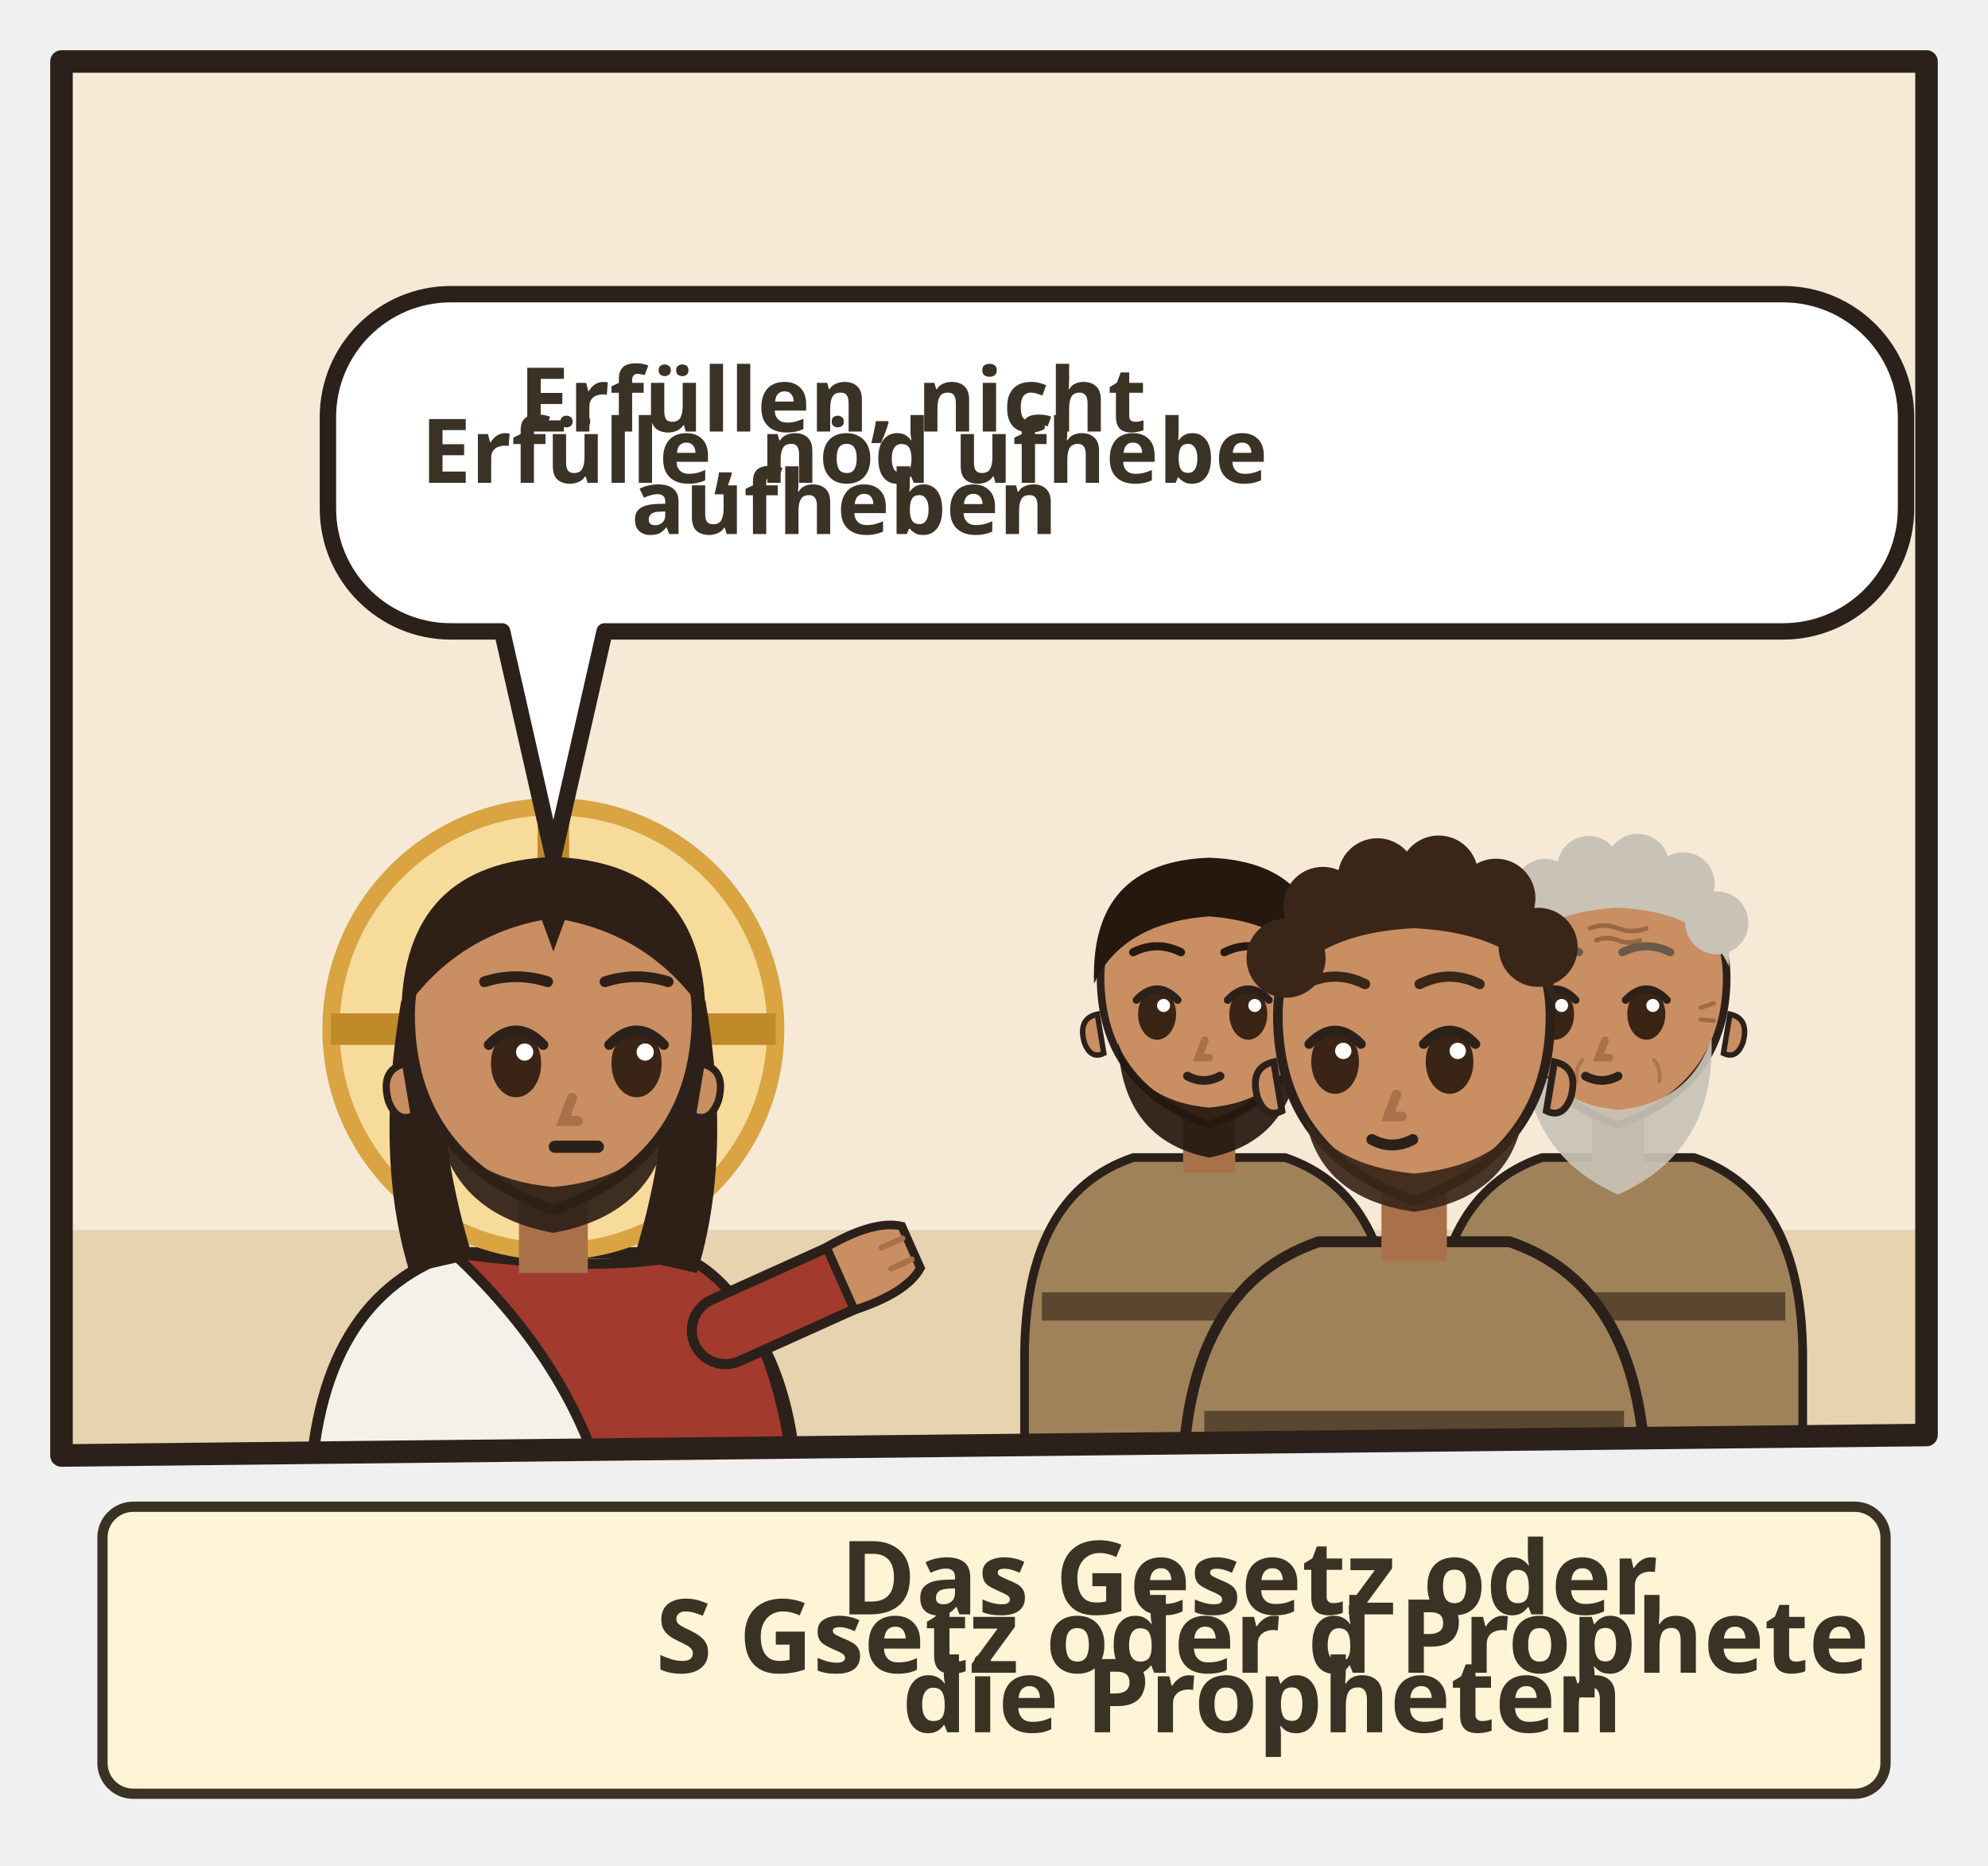
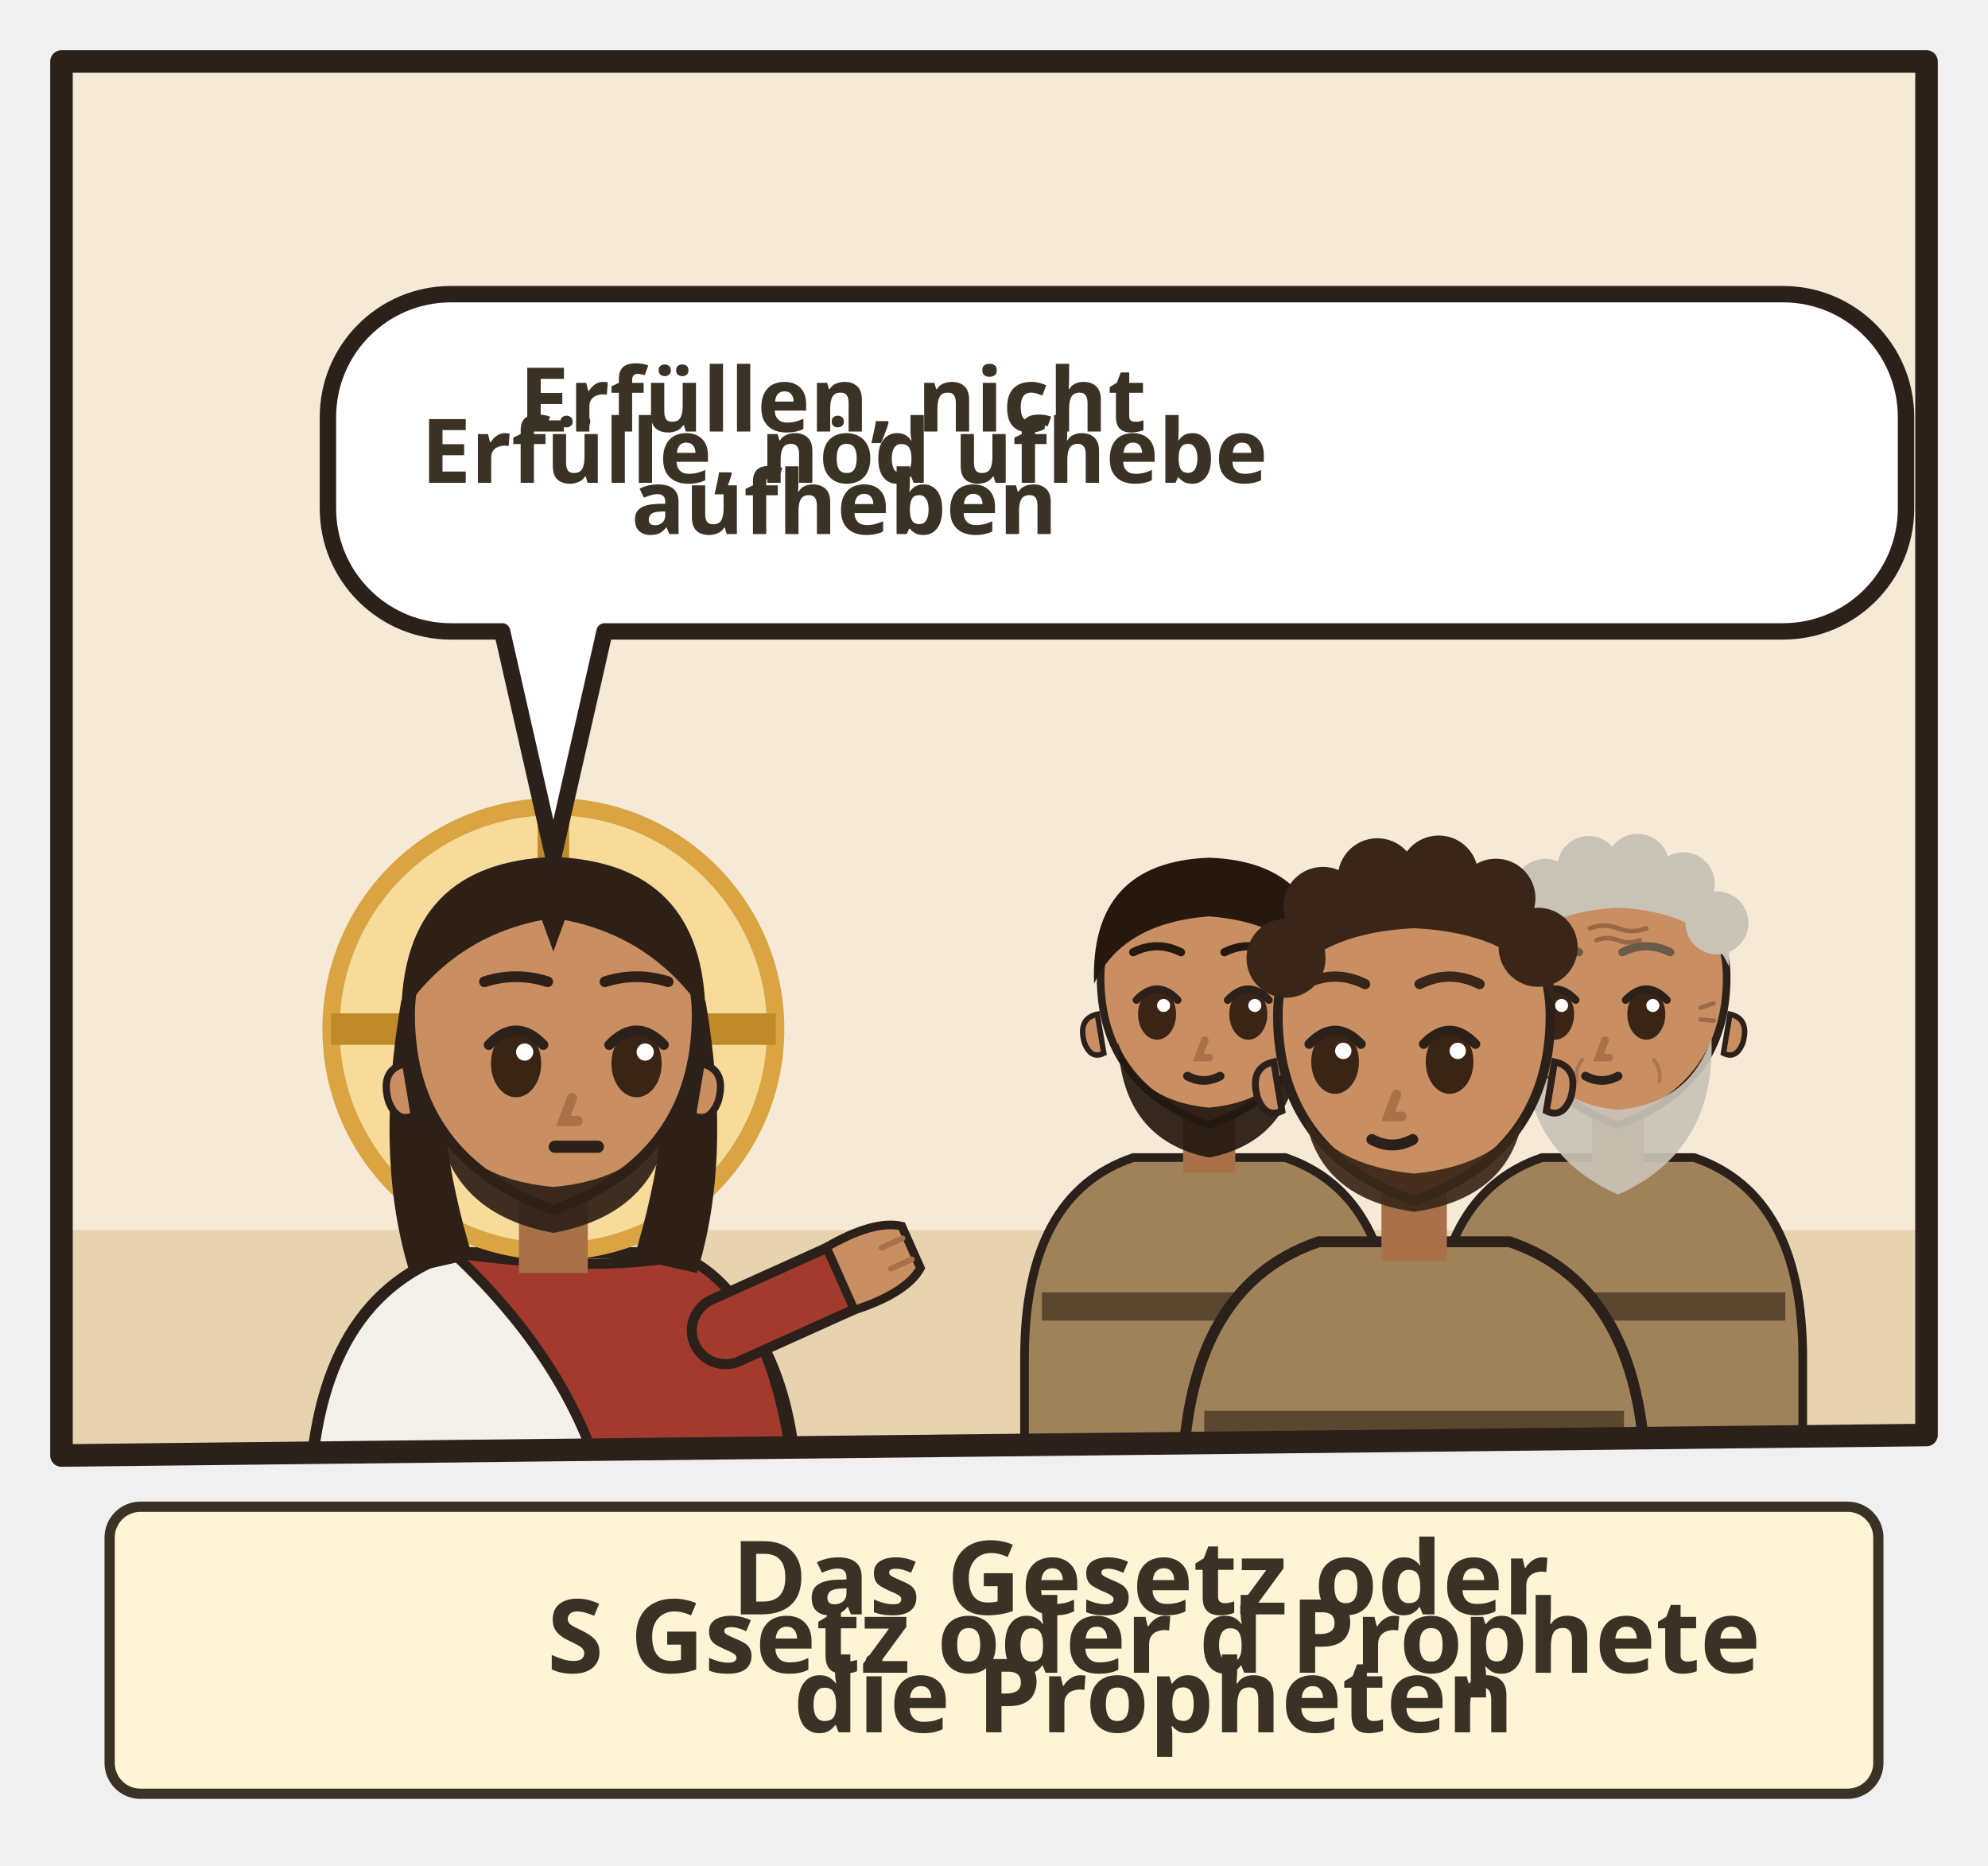
<svg xmlns="http://www.w3.org/2000/svg" viewBox="0 0 194 182">
  <svg class="ill-tile" data-span="1" x="0" y="0" width="194" height="182" viewBox="0 0 194 182">
    <g transform="translate(4 4)">
      <clipPath id="an-cp-mat-005-017-1">
        <polygon points="2,2 184,2 184,136 2,138" />
      </clipPath>
      <g clip-path="url(#an-cp-mat-005-017-1)">
        <polygon points="2,2 184,2 184,136 2,138" fill="#F6EAD7" />
        <path d="M0 116h186v24H0z" fill="#E7D3B0" />
        <g transform="translate(50.0 96.4) scale(1.4)">
          <path d="M-17 34V34Q-17 19-7 15.6L7 15.6Q17 19 17 34V34z" fill="#F4F1EA" stroke="#2B211A" stroke-width=".8" />
          <path d="M-7 15.6Q3 17 9 15.8Q16 19 17 34V34H4V34Q2 24-7 15.6z" fill="#A33A2E" stroke="#2B211A" stroke-width=".7" />
          <path d="M12 21L21.1 16.9" stroke="#2B211A" stroke-width="5.4" stroke-linecap="round" />
          <path d="M12 21L21.1 16.9" stroke="#A33A2E" stroke-width="4" stroke-linecap="round" />
          <g transform="translate(21.1 16.9) rotate(66)">
            <path d="M-2.4 1.2Q-2.8-2.6-1.6-4.2h3.2Q2.8-2.6 2.4 1.2z" fill="#C98E62" stroke="#2B211A" stroke-width=".6" />
            <path d="M-.8-3.9v1.6M.8-3.9v1.6" stroke="#A8714A" stroke-width=".4" stroke-linecap="round" />
          </g>
          <circle r="15.5" fill="#F7DB9A" stroke="#D9A441" stroke-width="1.2" />
          <path d="M0-15.5v5M-15.5 0h5M15.5 0h-5" stroke="#C08A2A" stroke-width="2.2" />
          <path d="M-10.6 -2Q-12.5 9-10 17L-5.6 16Q-8.4 7-7.6-1z M10.6 -2Q12.5 9 10 17L5.6 16Q8.4 7 7.6-1z" fill="#2E2017" />
          <path d="M-2.4 11h4.8v6h-4.8z" fill="#A8714A" />
          <path d="M-10 -1Q-10 9 0 12.6Q10 9 10 -1A10 10.6 0 0 0 -10 -1z" fill="#C98E62" stroke="#2B211A" stroke-width=".7" />
          <path d="M10.3 2.4q1.8.4 1.2 2.6-.6 1.6-1.8 1z M-10.3 2.4q-1.8.4-1.2 2.6.6 1.6 1.8 1z" fill="#C98E62" stroke="#2B211A" stroke-width=".5" />
          <path d="M-8.2 5.6Q-7.6 12.8 0 14.2Q7.6 12.8 8.2 5.6Q6.6 10.4 0 11Q-6.6 10.4-8.2 5.6z" fill="#2E2017" opacity=".92" />
          <ellipse cx="-2.6" cy="2.4" rx="1.75" ry="2.35" fill="#3A2416" />
          <path d="M-4.5 1.1Q-2.6 -0.9 -0.7 1.1" fill="none" stroke="#2B211A" stroke-width=".7" stroke-linecap="round" />
          <circle cx="-2.0" cy="1.6" r=".6" fill="#FFF" />
          <ellipse cx="5.8" cy="2.4" rx="1.75" ry="2.35" fill="#3A2416" />
          <path d="M3.9 1.1Q5.8 -0.9 7.7 1.1" fill="none" stroke="#2B211A" stroke-width=".7" stroke-linecap="round" />
          <circle cx="6.4" cy="1.6" r=".6" fill="#FFF" />
          <path d="M1.3 4.8l-.6 1.6h1" fill="none" stroke="#A8714A" stroke-width=".7" stroke-linecap="round" />
          <path d="M0.1 8.2h3" stroke="#2B211A" stroke-width=".85" stroke-linecap="round" />
          <path d="M-10.6-1Q-10.5-11.6 0-12Q10.5-11.6 10.6-1Q7-6.4 .8-7.6L0-5.4-.8-7.6Q-7-6.4-10.6-1z" fill="#2E2017" />
          <path d="M-4.8 -3.3Q-2.6 -4.0 -0.4 -3.3M3.6 -3.3Q5.8 -4.0 8.0 -3.3" fill="none" stroke="#2E2017" stroke-width="0.75" stroke-linecap="round" />
        </g>
        <g transform="translate(114.0 92.4) scale(1.06)">
          <path d="M-17 46V34Q-17 19-7 15.6L7 15.6Q17 19 17 34V46z" fill="#A0825A" stroke="#2B211A" stroke-width=".8" />
          <path d="M-15.4 28h30.8v2.6h-30.8z" fill="#5B4630" />
          <path d="M-2.4 11h4.8v6h-4.8z" fill="#A8714A" />
          <path d="M-10 -1Q-10 9 0 12.6Q10 9 10 -1A10 10.6 0 0 0 -10 -1z" fill="#C98E62" stroke="#2B211A" stroke-width=".7" />
          <path d="M10.3 2.4q1.8.4 1.2 2.6-.6 1.6-1.8 1z M-10.3 2.4q-1.8.4-1.2 2.6.6 1.6 1.8 1z" fill="#C98E62" stroke="#2B211A" stroke-width=".5" />
          <path d="M-8.4 5Q-8 14 0 15.6Q8 14 8.4 5Q6.6 10.4 0 11Q-6.6 10.4-8.4 5z" fill="#24180F" opacity=".92" />
          <ellipse cx="-4.8" cy="2.4" rx="1.75" ry="2.35" fill="#3A2416" />
          <path d="M-6.7 1.1Q-4.8 -0.9 -2.9 1.1" fill="none" stroke="#2B211A" stroke-width=".7" stroke-linecap="round" />
          <circle cx="-4.2" cy="1.6" r=".6" fill="#FFF" />
          <ellipse cx="3.6" cy="2.4" rx="1.75" ry="2.35" fill="#3A2416" />
          <path d="M1.7 1.1Q3.6 -0.9 5.5 1.1" fill="none" stroke="#2B211A" stroke-width=".7" stroke-linecap="round" />
          <circle cx="4.2" cy="1.6" r=".6" fill="#FFF" />
          <path d="M-0.4 4.8l-.6 1.6h1" fill="none" stroke="#A8714A" stroke-width=".7" stroke-linecap="round" />
          <path d="M-2.0 8.1Q-0.5 8.9 1.0 8.1" fill="none" stroke="#2B211A" stroke-width=".8" stroke-linecap="round" />
          <path d="M-10.6-.4Q-11-11.6 0-12Q11-11.6 10.6-.4Q8-6 0-6.6Q-8-6-10.6-.4z" fill="#24180F" />
          <path d="M-7.0 -3.3Q-4.8 -4.4 -2.6 -3.3M1.4 -3.3Q3.6 -4.4 5.8 -3.3" fill="none" stroke="#24180F" stroke-width="0.75" stroke-linecap="round" />
        </g>
        <g transform="translate(153.9 92.4) scale(1.06)">
          <path d="M-17 46V34Q-17 19-7 15.6L7 15.6Q17 19 17 34V46z" fill="#A0825A" stroke="#2B211A" stroke-width=".8" />
          <path d="M-15.4 28h30.8v2.6h-30.8z" fill="#5B4630" />
          <path d="M-2.4 11h4.8v6h-4.8z" fill="#A8714A" />
          <path d="M-10 -1Q-10 9 0 12.6Q10 9 10 -1A10 10.6 0 0 0 -10 -1z" fill="#C98E62" stroke="#2B211A" stroke-width=".7" />
          <path d="M10.3 2.4q1.8.4 1.2 2.6-.6 1.6-1.8 1z M-10.3 2.4q-1.8.4-1.2 2.6.6 1.6 1.8 1z" fill="#C98E62" stroke="#2B211A" stroke-width=".5" />
          <path d="M-8.6 4.6Q-9 15 0 19Q9 15 8.6 4.6Q6.6 10.6 0 11.2Q-6.6 10.6-8.6 4.6z" fill="#C9C2B6" opacity=".92" />
          <ellipse cx="-5.8" cy="2.4" rx="1.75" ry="2.35" fill="#3A2416" />
          <path d="M-7.7 1.1Q-5.8 -0.9 -3.9 1.1" fill="none" stroke="#2B211A" stroke-width=".7" stroke-linecap="round" />
          <circle cx="-5.2" cy="1.6" r=".6" fill="#FFF" />
          <ellipse cx="2.6" cy="2.4" rx="1.75" ry="2.35" fill="#3A2416" />
          <path d="M0.7 1.1Q2.6 -0.9 4.5 1.1" fill="none" stroke="#2B211A" stroke-width=".7" stroke-linecap="round" />
          <circle cx="3.2" cy="1.6" r=".6" fill="#FFF" />
          <path d="M-1.2 4.8l-.6 1.6h1" fill="none" stroke="#A8714A" stroke-width=".7" stroke-linecap="round" />
          <path d="M-3.0 8.1Q-1.5 8.9 0.0 8.1" fill="none" stroke="#2B211A" stroke-width=".8" stroke-linecap="round" />
          <g stroke="#8A5A3A" stroke-linecap="round" fill="none">
            <path d="M-2.6-5.5q1.3-.5 2.6 0t2.6 0M-2-4.4q1-.4 2 0t2 0" stroke-width=".42" opacity=".75" />
            <path d="M-7.6 1.8l-1.2-.4M-7.6 2.9l-1.2.1M7.6 1.8l1.2-.4M7.6 2.9l1.2.1" stroke-width=".4" opacity=".7" />
            <path d="M-3.3 6.6q-.7.9-.5 2M3.3 6.6q.7.9.5 2" stroke-width=".35" opacity=".45" />
          </g>
          <path d="M-10.2-2Q-10.8-11.8 0-12.2Q10.8-11.8 10.2-2Q8-7 0-7.4Q-8-7-10.2-2z" fill="#C9C2B6" />
          <circle cx="-9.4" cy="-5.2" r="2.9" fill="#C9C2B6" />
          <circle cx="-6.7" cy="-9.0" r="2.9" fill="#C9C2B6" />
          <circle cx="-2.7" cy="-11.1" r="2.9" fill="#C9C2B6" />
          <circle cx="1.8" cy="-11.3" r="2.9" fill="#C9C2B6" />
          <circle cx="6.0" cy="-9.6" r="2.9" fill="#C9C2B6" />
          <circle cx="9.1" cy="-6.0" r="2.9" fill="#C9C2B6" />
          <path d="M-8.0 -3.3Q-5.8 -4.4 -3.6 -3.3M0.4 -3.3Q2.6 -4.4 4.8 -3.3" fill="none" stroke="#6A5A4A" stroke-width="0.75" stroke-linecap="round" />
        </g>
        <g transform="translate(134.0 96.4) scale(1.33)">
          <path d="M-17 34V34Q-17 19-7 15.6L7 15.6Q17 19 17 34V34z" fill="#A0825A" stroke="#2B211A" stroke-width=".8" />
          <path d="M-15.4 28h30.8v2.6h-30.8z" fill="#5B4630" />
          <path d="M-2.4 11h4.8v6h-4.8z" fill="#A8714A" />
          <path d="M-10 -1Q-10 9 0 12.6Q10 9 10 -1A10 10.6 0 0 0 -10 -1z" fill="#C98E62" stroke="#2B211A" stroke-width=".7" />
          <path d="M10.3 2.4q1.8.4 1.2 2.6-.6 1.6-1.8 1z M-10.3 2.4q-1.8.4-1.2 2.6.6 1.6 1.8 1z" fill="#C98E62" stroke="#2B211A" stroke-width=".5" />
          <path d="M-8 6.4Q-7 12.4 0 13.4Q7 12.4 8 6.4Q6 10 0 10.6Q-6 10-8 6.4z" fill="#3A2618" opacity=".92" />
          <ellipse cx="-5.8" cy="2.4" rx="1.75" ry="2.35" fill="#3A2416" />
          <path d="M-7.7 1.1Q-5.8 -0.9 -3.9 1.1" fill="none" stroke="#2B211A" stroke-width=".7" stroke-linecap="round" />
          <circle cx="-5.2" cy="1.6" r=".6" fill="#FFF" />
          <ellipse cx="2.6" cy="2.4" rx="1.75" ry="2.35" fill="#3A2416" />
          <path d="M0.7 1.1Q2.6 -0.9 4.5 1.1" fill="none" stroke="#2B211A" stroke-width=".7" stroke-linecap="round" />
          <circle cx="3.2" cy="1.6" r=".6" fill="#FFF" />
          <path d="M-1.3 4.8l-.6 1.6h1" fill="none" stroke="#A8714A" stroke-width=".7" stroke-linecap="round" />
          <path d="M-3.1 8.1Q-1.6 8.9 -0.1 8.1" fill="none" stroke="#2B211A" stroke-width=".8" stroke-linecap="round" />
          <path d="M-10.2-2Q-10.8-11.8 0-12.2Q10.8-11.8 10.2-2Q8-7 0-7.4Q-8-7-10.2-2z" fill="#3A2618" />
          <circle cx="-9.4" cy="-5.2" r="2.9" fill="#3A2618" />
          <circle cx="-6.7" cy="-9.0" r="2.9" fill="#3A2618" />
          <circle cx="-2.7" cy="-11.1" r="2.9" fill="#3A2618" />
          <circle cx="1.8" cy="-11.3" r="2.9" fill="#3A2618" />
          <circle cx="6.0" cy="-9.6" r="2.9" fill="#3A2618" />
          <circle cx="9.1" cy="-6.0" r="2.9" fill="#3A2618" />
          <path d="M-8.0 -3.3Q-5.8 -4.4 -3.6 -3.3M0.4 -3.3Q2.6 -4.4 4.8 -3.3" fill="none" stroke="#3A2618" stroke-width="0.75" stroke-linecap="round" />
        </g>
        <g>
          <path d="M40 24.7H170A12 12 0 0 1 182 36.7V45.6A12 12 0 0 1 170 57.6L55 57.6L50 79.6L45 57.6H40A12 12 0 0 1 28 45.6V36.7A12 12 0 0 1 40 24.7Z" fill="#FFFFFF" stroke="#2B211A" stroke-width="1.6" stroke-linejoin="round" />
          <g class="dg-sw">
            <g class="dg-full">
              <text class="lw lw-de" text-anchor="middle" font-family="sans-serif" font-size="8.707" font-weight="700" fill="#3B3226">
                <tspan x="78.4" y="38.1">Erfüllen, nicht</tspan>
                <tspan x="78.4" y="48.1">aufheben</tspan>
              </text>
              <text class="lw lw-gsw" text-anchor="middle" font-family="sans-serif" font-size="8.707" font-weight="700" fill="#3B3226">
                <tspan x="78.4" y="43.1">Erfülle, nöd ufhebe</tspan>
              </text>
            </g>
            <g class="dg-nw" display="none">
              <text class="lw lw-de" text-anchor="middle" font-family="sans-serif" font-size="9.0" font-weight="700" fill="#3B3226">
                <tspan x="78.4" y="43.6">E. n. a.</tspan>
              </text>
              <text class="lw lw-gsw" text-anchor="middle" font-family="sans-serif" font-size="9.0" font-weight="700" fill="#3B3226">
                <tspan x="78.4" y="43.6">E. n. u.</tspan>
              </text>
            </g>
          </g>
          <use href="#an-tafeln" x="127.8" y="30.7" width="22.3" height="20.9" />
          <use href="#an-schriftrolle" x="155.1" y="30.7" width="20.9" height="20.9" />
        </g>
      </g>
      <polygon class="pn-frame" points="2,2 184,2 184,136 2,138" fill="none" stroke="#2B211A" stroke-width="2.2" stroke-linejoin="round" />
      <g transform="translate(0.0 142)">
        <g class="ill-words">
          <g class="dg-sw">
            <g class="dg-full">
-               <rect x="6.0" y="1.0" width="174.0" height="28" rx="3" fill="#FFF4D6" stroke="#3B3226" stroke-width="1" />
-               <use href="#an-tafeln" x="10.0" y="3" width="25.6" height="24" />
-               <use href="#an-p-prophet" x="38.6" y="3" width="16.9" height="24" />
+               <rect x="6.7" y="1.0" width="172.6" height="28" rx="3" fill="#FFF4D6" stroke="#3B3226" stroke-width="1" />
+               <use href="#an-tafeln" x="10.7" y="9.0" width="12.8" height="12" />
+               <use href="#an-p-prophet" x="26.5" y="9.0" width="8.4" height="12" />
              <text class="lw lw-de" text-anchor="middle" font-family="sans-serif" font-size="10" font-weight="700" fill="#3B3226">
-                 <tspan x="119.2" y="11.5">Das Gesetz oder</tspan>
-                 <tspan x="119.2" y="23.0">die Propheten</tspan>
+                 <tspan x="108.6" y="11.5">Das Gesetz oder</tspan>
+                 <tspan x="108.6" y="23.0">die Propheten</tspan>
              </text>
              <text class="lw lw-gsw" text-anchor="middle" font-family="sans-serif" font-size="10" font-weight="700" fill="#3B3226">
-                 <tspan x="119.2" y="17.2">S Gsetz oder d Prophete</tspan>
+                 <tspan x="108.6" y="17.2">S Gsetz oder d Prophete</tspan>
              </text>
            </g>
            <g class="dg-nw" display="none">
-               <rect x="6.0" y="1.0" width="174.0" height="28" rx="3" fill="#FFF4D6" stroke="#3B3226" stroke-width="1" />
+               <rect x="6.7" y="1.0" width="172.6" height="28" rx="3" fill="#FFF4D6" stroke="#3B3226" stroke-width="1" />
              <use href="#an-tafeln" x="72.0" y="4.0" width="23.5" height="22" />
              <use href="#an-p-prophet" x="98.5" y="4.0" width="15.5" height="22" />
            </g>
          </g>
        </g>
      </g>
    </g>
  </svg>
</svg>
